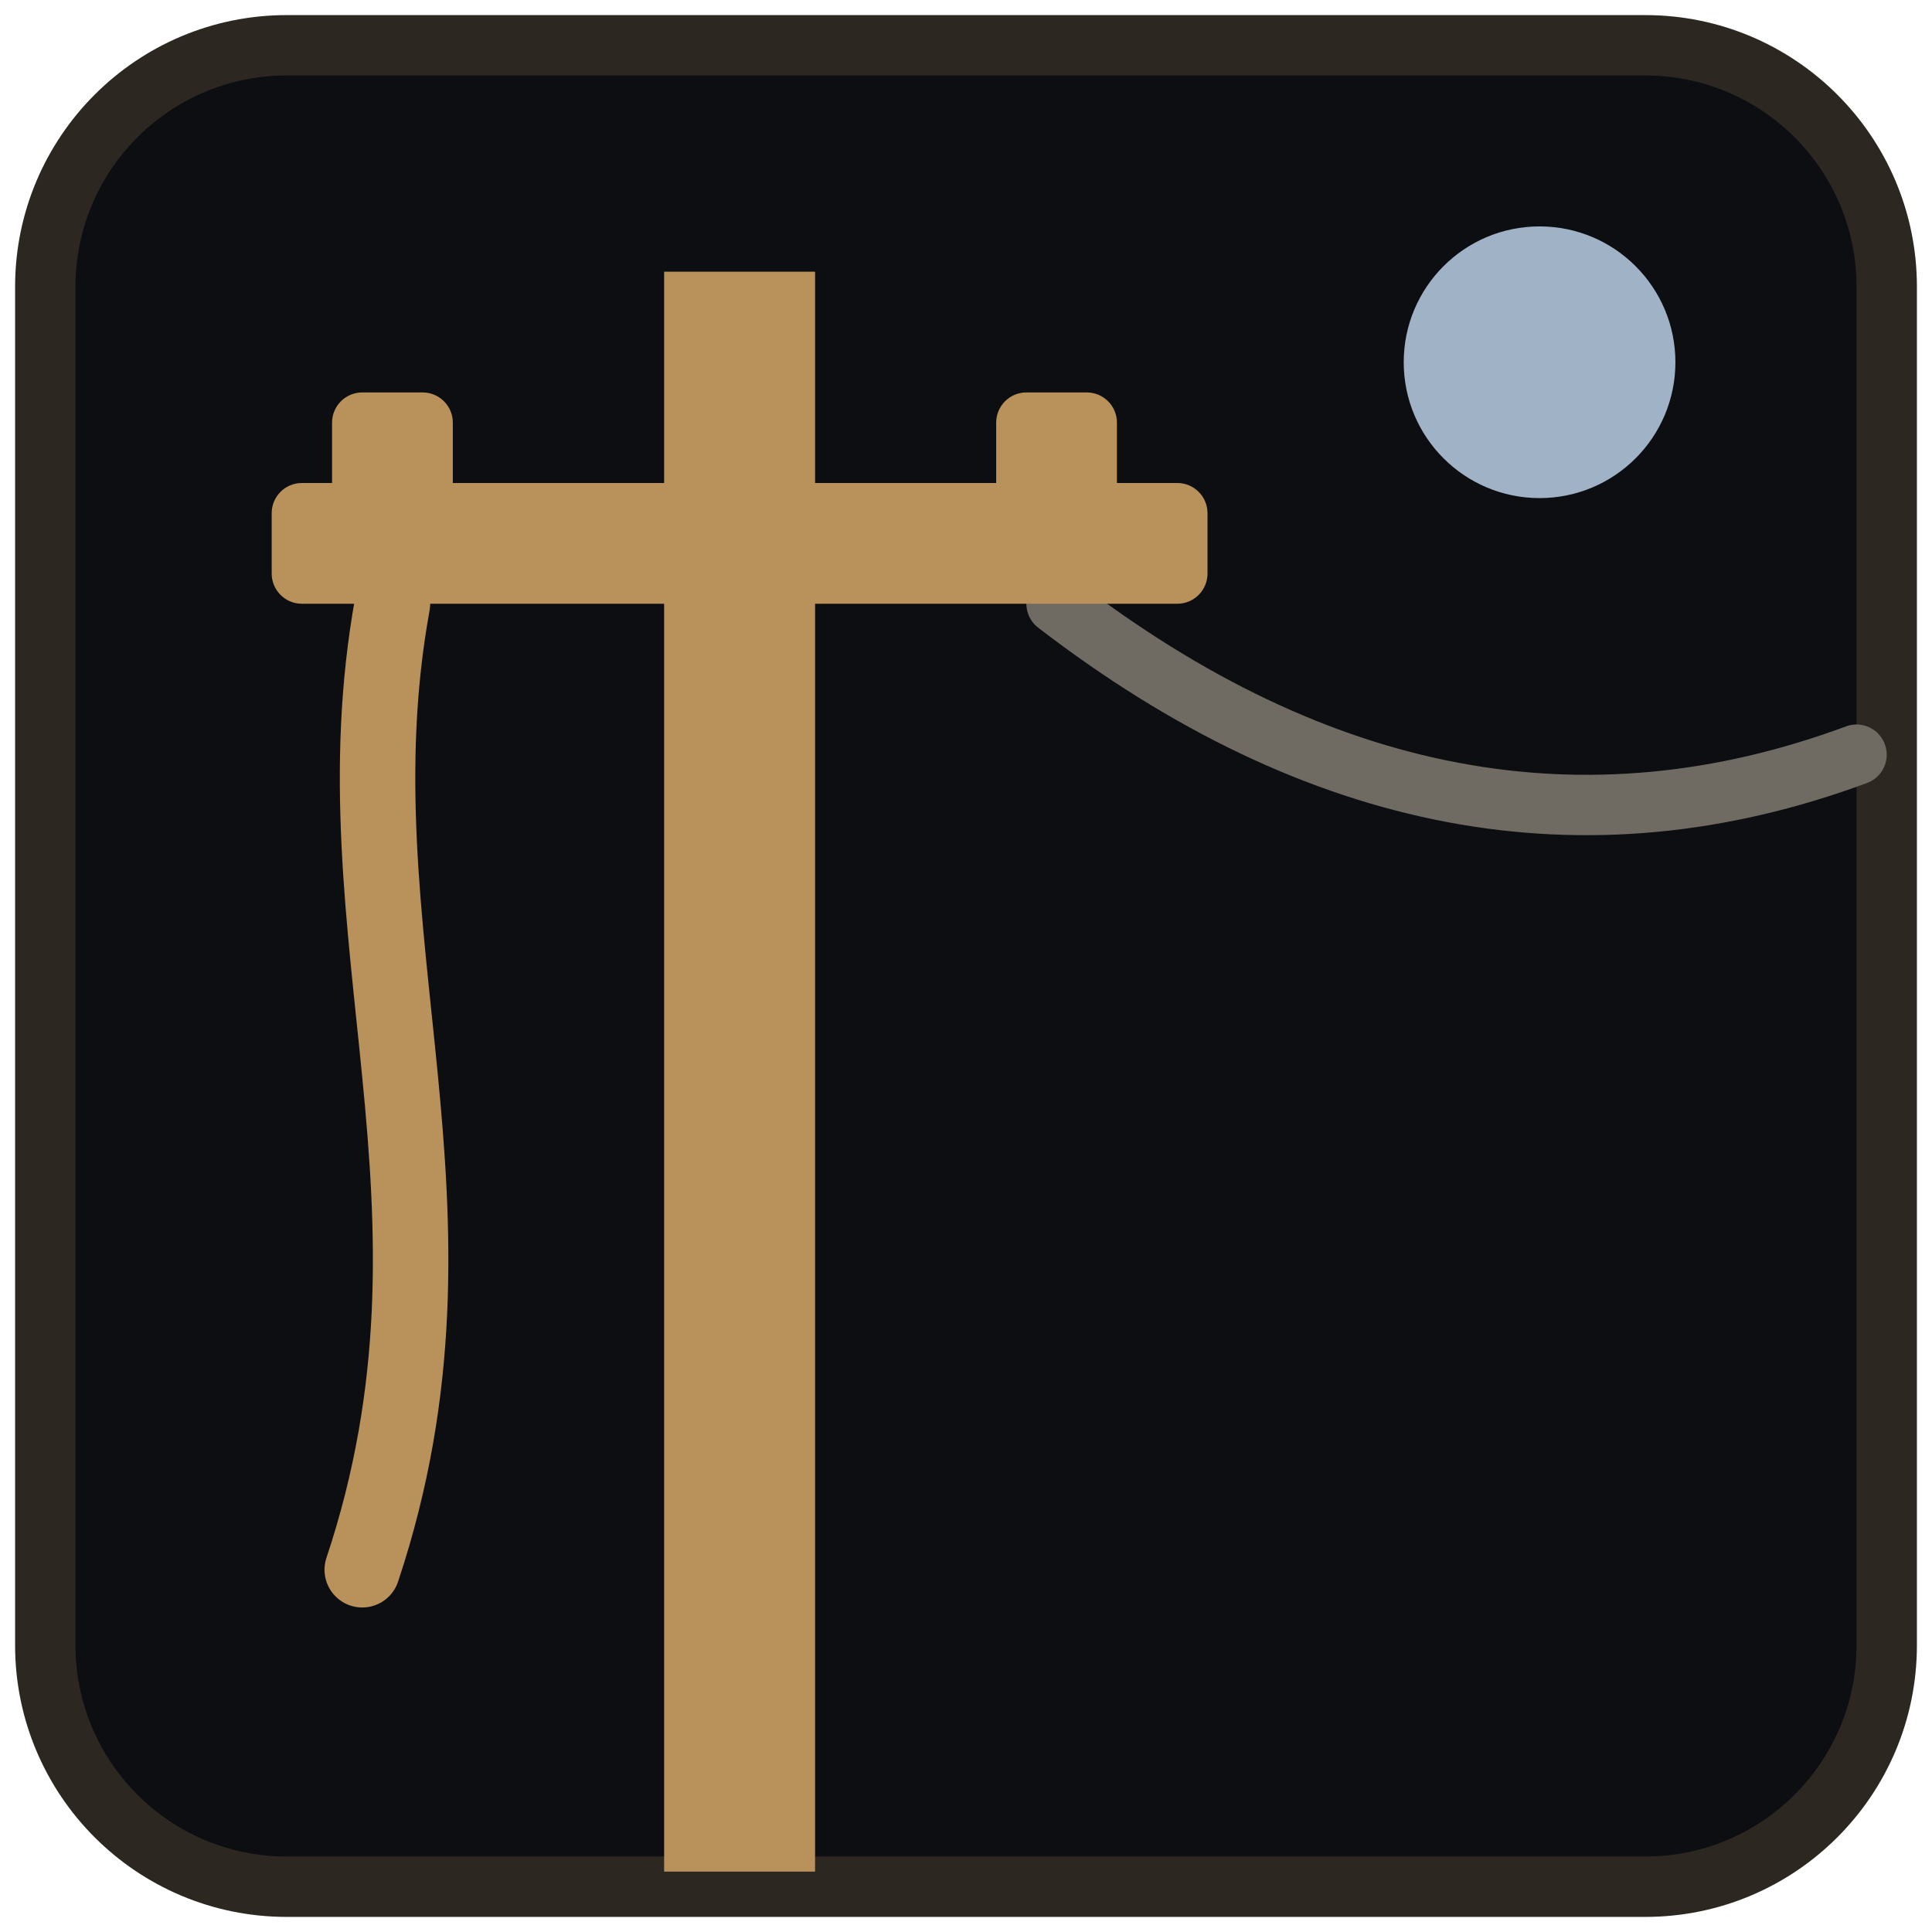
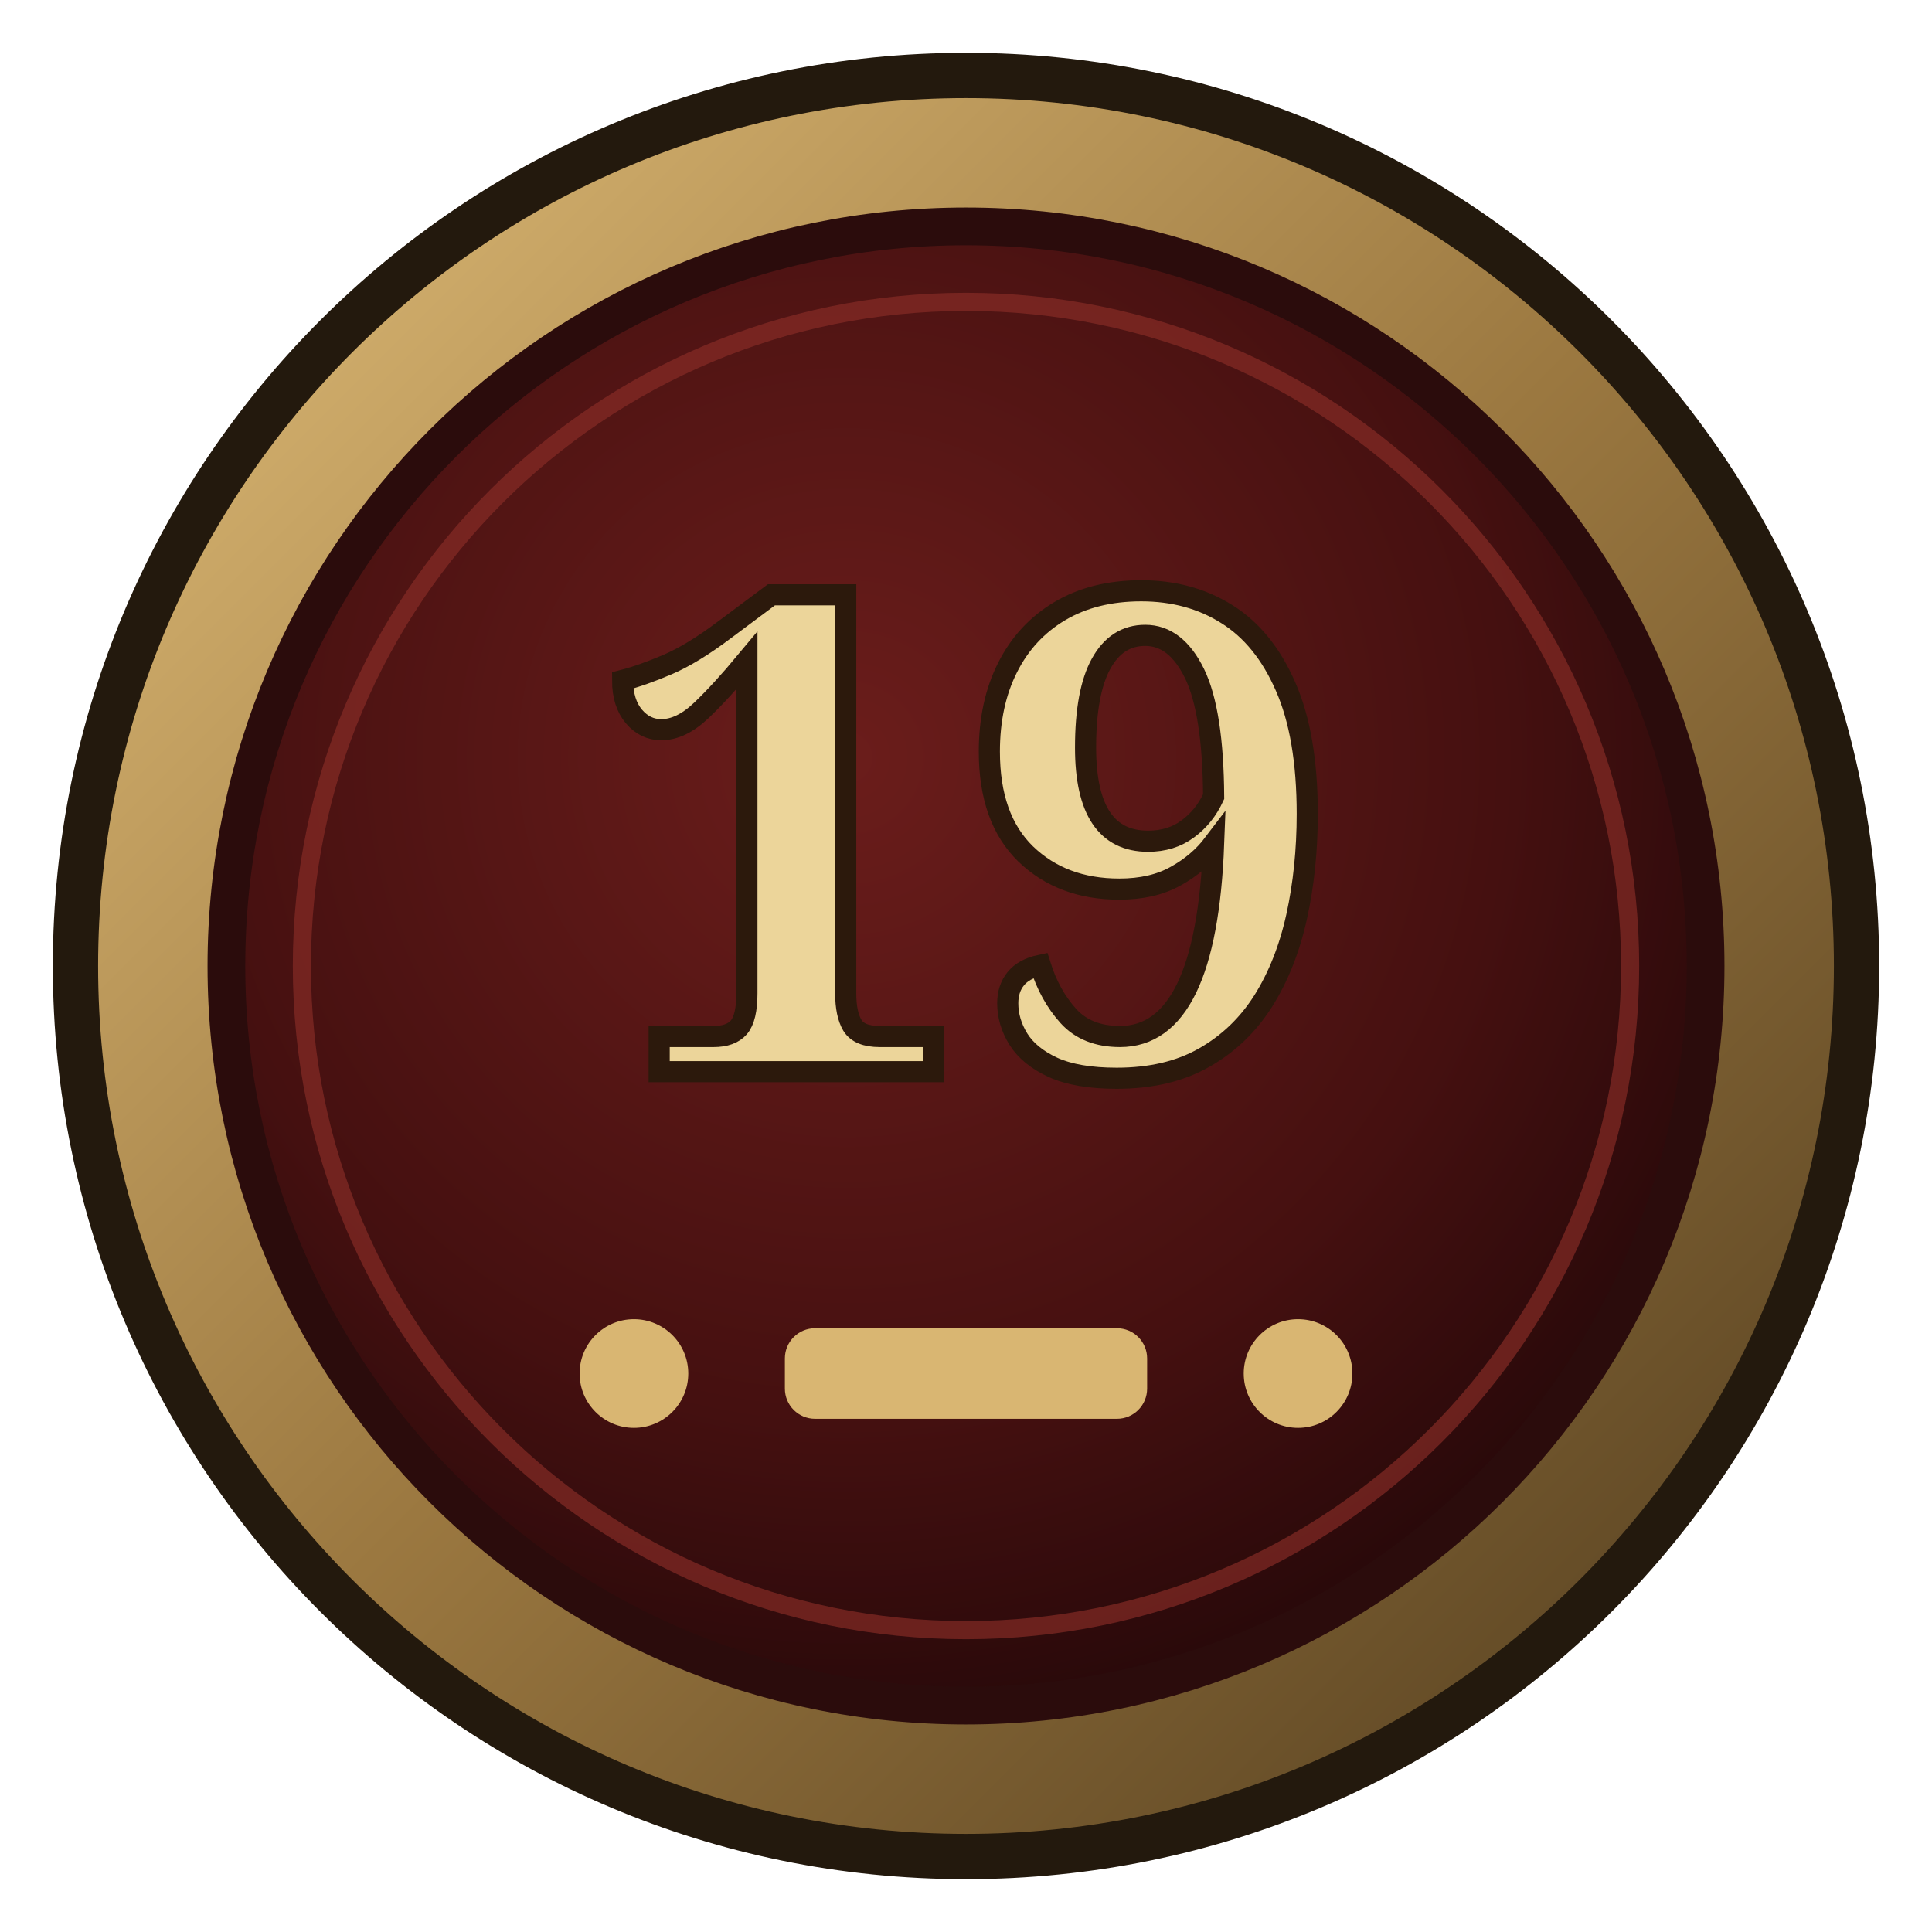
<svg xmlns="http://www.w3.org/2000/svg" width="128" height="128" viewBox="0 0 128 128">
-   <rect x="3" y="3" width="122" height="122" rx="16" fill="#0d0e12" stroke="#2c2721" stroke-width="4" />
-   <circle cx="102" cy="24" r="9" fill="#9fb2c6" />
-   <g fill="none" stroke-linecap="round">
-     <path d="M70 40 Q 96 60 123 50" stroke="#6f6a62" stroke-width="4" />
-     <path d="M26 40 C 22 62, 32 80, 24 104" stroke="#b8925a" stroke-width="5" />
-   </g>
-   <g fill="#b8925a">
-     <rect x="44" y="18" width="10" height="106" />
-     <rect x="18" y="32" width="62" height="8" rx="2" />
-     <rect x="22" y="26" width="8" height="8" rx="2" />
-     <rect x="66" y="26" width="8" height="8" rx="2" />
-   </g>
+   <defs>
+     <radialGradient id="wax" cx="42%" cy="36%" r="68%">
+       <stop offset="0%" stop-color="#6b1d1b" />
+       <stop offset="65%" stop-color="#451010" />
+       <stop offset="100%" stop-color="#250809" />
+     </radialGradient>
+     <linearGradient id="brass" x1="0%" y1="0%" x2="100%" y2="100%">
+       <stop offset="0%" stop-color="#e3c07b" />
+       <stop offset="50%" stop-color="#9b7840" />
+       <stop offset="100%" stop-color="#4d391c" />
+     </linearGradient>
+   </defs>
+   <circle cx="64" cy="64" r="59" fill="url(#brass)" stroke="#23190d" stroke-width="3" />
+   <circle cx="64" cy="64" r="49" fill="url(#wax)" stroke="#2b0c0c" stroke-width="2.5" />
+   <circle cx="64" cy="64" r="44" fill="none" stroke="#8b2d27" stroke-width="1.2" opacity="0.65" />
+   <text x="64" y="71" text-anchor="middle" font-family="Georgia, serif" font-weight="bold" font-size="44" fill="#ecd59a" stroke="#2c190c" stroke-width="1.4">19</text>
+   <circle cx="42" cy="91" r="3.6" fill="#d9b672" />
+   <rect x="52" y="88" width="24" height="6" rx="2" fill="#d9b672" />
+   <circle cx="86" cy="91" r="3.6" fill="#d9b672" />
</svg>
